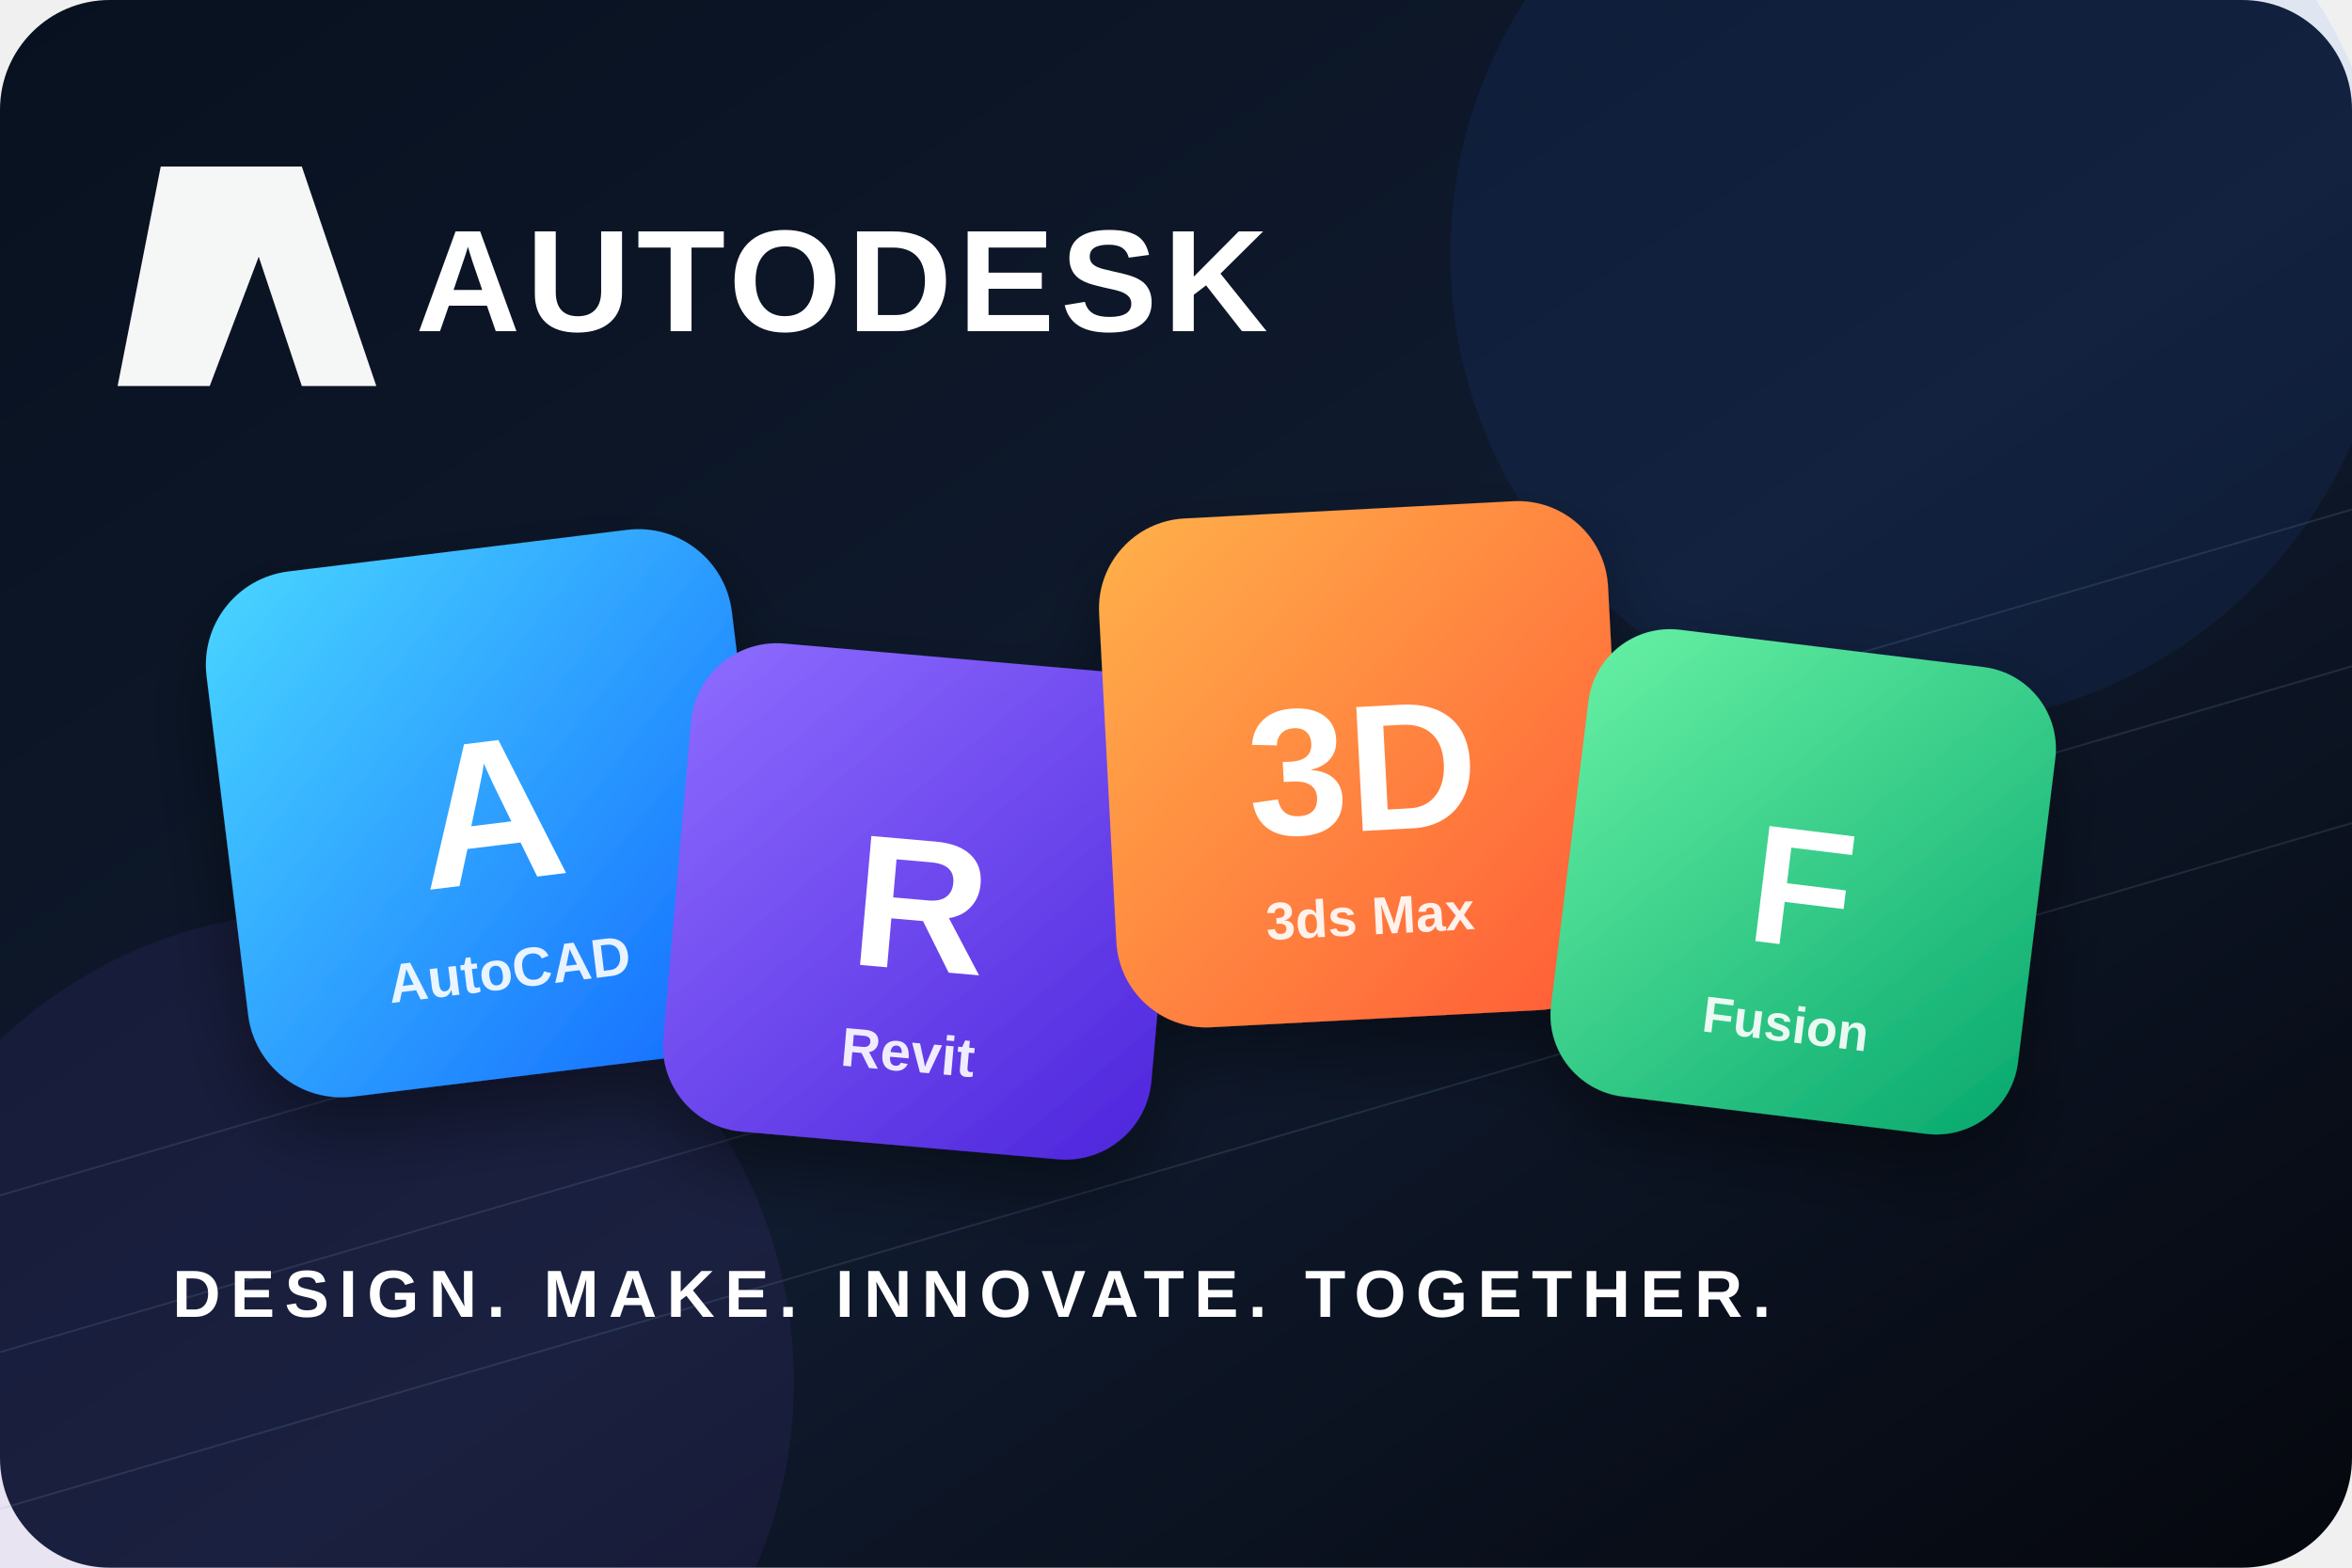
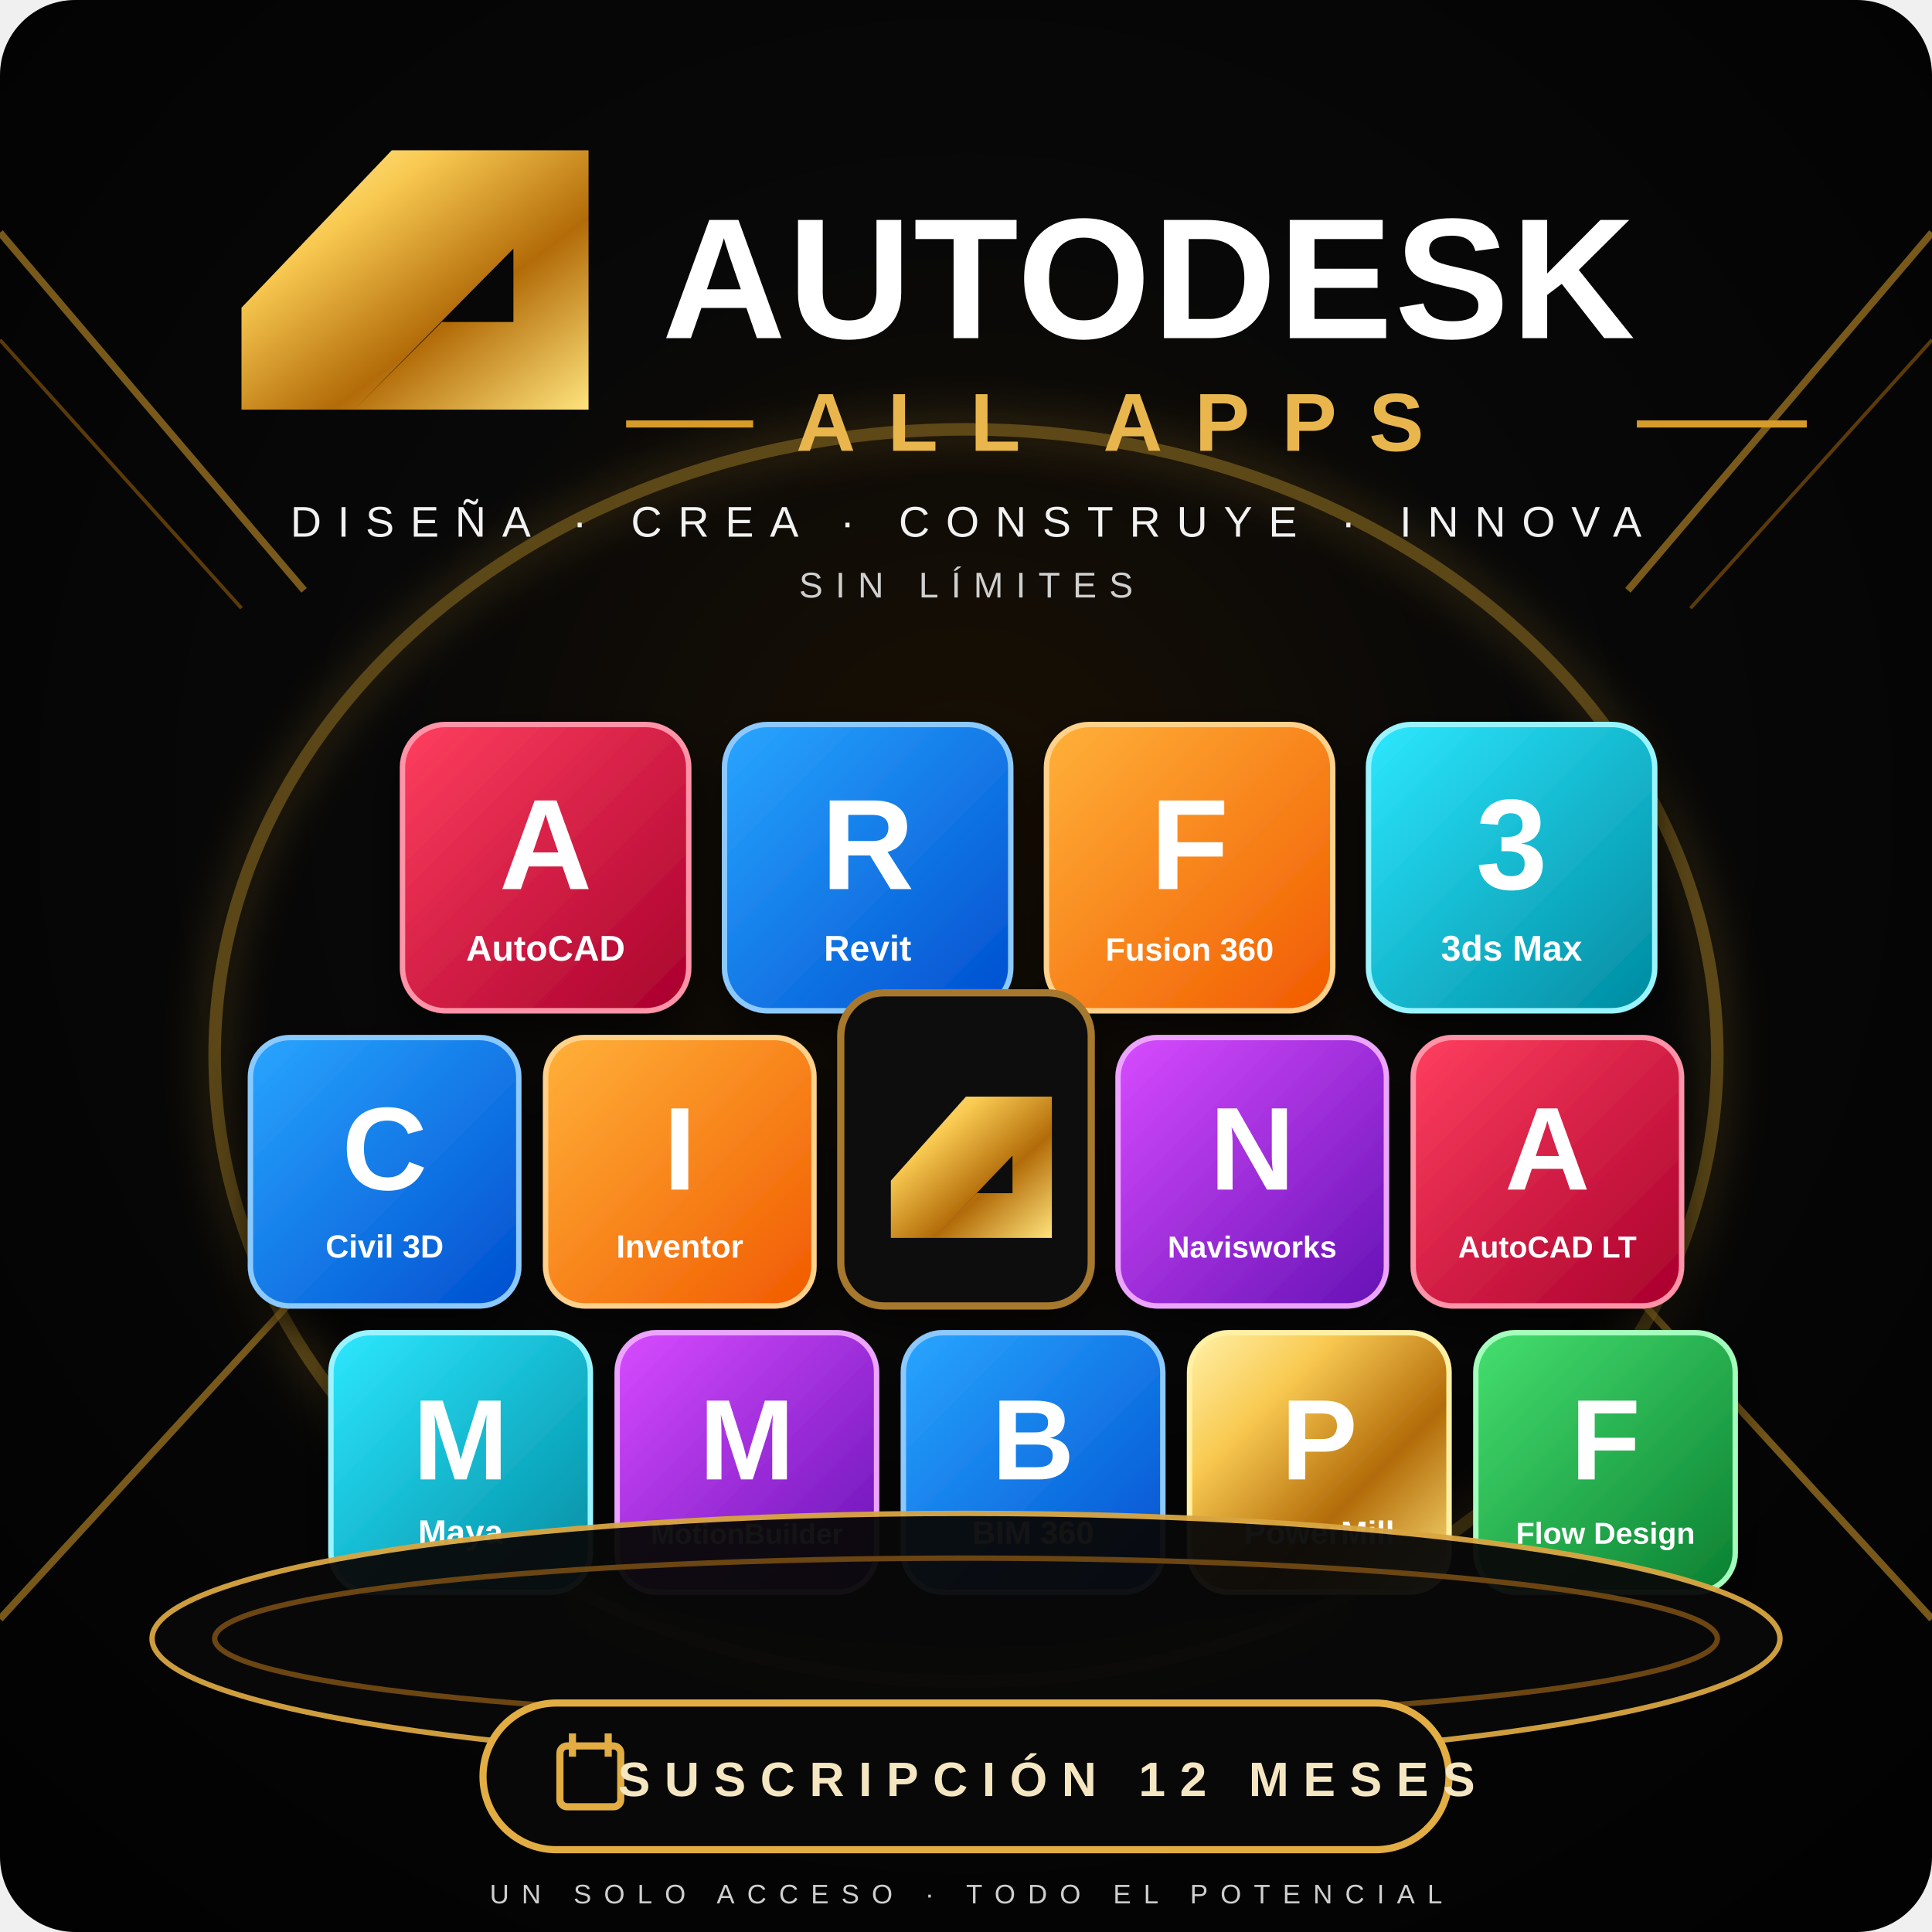
- <svg xmlns="http://www.w3.org/2000/svg" viewBox="0 0 1200 800" role="img" aria-labelledby="title desc">
+ <svg xmlns="http://www.w3.org/2000/svg" viewBox="0 0 1080 1080" role="img" aria-labelledby="title desc">
  <defs>
-     <linearGradient id="bg" x1="0" y1="0" x2="1" y2="1">
-       <stop offset="0" stop-color="#08111f" />
-       <stop offset="0.55" stop-color="#101b2f" />
-       <stop offset="1" stop-color="#05070d" />
+     <radialGradient id="bg" cx="50%" cy="42%" r="72%">
+       <stop offset="0" stop-color="#191004" />
+       <stop offset=".42" stop-color="#080808" />
+       <stop offset="1" stop-color="#020202" />
+     </radialGradient>
+     <linearGradient id="gold" x1="0" y1="0" x2="1" y2="1">
+       <stop stop-color="#fff1a8" />
+       <stop offset=".28" stop-color="#f9ca52" />
+       <stop offset=".63" stop-color="#b26b08" />
+       <stop offset="1" stop-color="#ffe47d" />
    </linearGradient>
-     <linearGradient id="g1" x1="0" y1="0" x2="1" y2="1">
-       <stop stop-color="#49d6ff" />
-       <stop offset="1" stop-color="#1268ff" />
+     <linearGradient id="red" x1="0" y1="0" x2="1" y2="1">
+       <stop stop-color="#ff3f5f" />
+       <stop offset="1" stop-color="#a8002c" />
    </linearGradient>
-     <linearGradient id="g2" x1="0" y1="0" x2="1" y2="1">
-       <stop stop-color="#8e6cff" />
-       <stop offset="1" stop-color="#4d25dc" />
+     <linearGradient id="blue" x1="0" y1="0" x2="1" y2="1">
+       <stop stop-color="#29a6ff" />
+       <stop offset="1" stop-color="#004ecf" />
    </linearGradient>
-     <linearGradient id="g3" x1="0" y1="0" x2="1" y2="1">
-       <stop stop-color="#ffb14a" />
-       <stop offset="1" stop-color="#ff5a36" />
+     <linearGradient id="orange" x1="0" y1="0" x2="1" y2="1">
+       <stop stop-color="#ffb13a" />
+       <stop offset="1" stop-color="#f15a00" />
    </linearGradient>
-     <linearGradient id="g4" x1="0" y1="0" x2="1" y2="1">
-       <stop stop-color="#67f1a4" />
-       <stop offset="1" stop-color="#08a86e" />
+     <linearGradient id="cyan" x1="0" y1="0" x2="1" y2="1">
+       <stop stop-color="#2de8ff" />
+       <stop offset="1" stop-color="#008aa0" />
    </linearGradient>
-     <filter id="shadow" x="-30%" y="-30%" width="160%" height="160%">
-       <feDropShadow dx="0" dy="18" stdDeviation="18" flood-color="#000" flood-opacity=".4" />
+     <linearGradient id="purple" x1="0" y1="0" x2="1" y2="1">
+       <stop stop-color="#d84bff" />
+       <stop offset="1" stop-color="#6512b5" />
+     </linearGradient>
+     <linearGradient id="green" x1="0" y1="0" x2="1" y2="1">
+       <stop stop-color="#45e06f" />
+       <stop offset="1" stop-color="#0b7f31" />
+     </linearGradient>
+     <linearGradient id="pink" x1="0" y1="0" x2="1" y2="1">
+       <stop stop-color="#ff61ad" />
+       <stop offset="1" stop-color="#9a1458" />
+     </linearGradient>
+     <filter id="glow" x="-50%" y="-50%" width="200%" height="200%">
+       <feGaussianBlur stdDeviation="12" result="b" />
+       <feMerge>
+         <feMergeNode in="b" />
+         <feMergeNode in="SourceGraphic" />
+       </feMerge>
+     </filter>
+     <filter id="shadow" x="-30%" y="-30%" width="160%" height="170%">
+       <feDropShadow dx="0" dy="12" stdDeviation="12" flood-color="#000" flood-opacity=".65" />
    </filter>
  </defs>
-   <rect width="1200" height="800" rx="56" fill="url(#bg)" />
-   <circle cx="980" cy="130" r="240" fill="#2c75ff" opacity=".08" />
-   <circle cx="165" cy="705" r="240" fill="#8d5dff" opacity=".08" />
-   <g opacity=".16" stroke="#89a7cf" stroke-width="1">
-     <path d="M0 610L1200 260" />
-     <path d="M0 690L1200 340" />
-     <path d="M0 770L1200 420" />
+   <rect width="1080" height="1080" rx="42" fill="url(#bg)" />
+   <path d="M0 130L170 330M1080 130L910 330M0 905L165 725M1080 905L915 725" stroke="#d79f2b" stroke-width="4" opacity=".55" />
+   <path d="M0 190L135 340M1080 190L945 340" stroke="#5b3a09" stroke-width="2" />
+   <ellipse cx="540" cy="590" rx="420" ry="350" fill="none" stroke="#f4ba35" stroke-width="7" opacity=".35" filter="url(#glow)" />
+   <g transform="translate(135 84)">
+     <path d="M0 88L84 0h110v120h-42V55L63 145H0zM63 145l49-49h82v49z" fill="url(#gold)" />
+     <text x="235" y="105" fill="#fff" font-family="Arial,Helvetica,sans-serif" font-size="96" font-weight="900" letter-spacing="1">AUTODESK</text>
+     <text x="310" y="168" fill="#e9b64e" font-family="Arial,Helvetica,sans-serif" font-size="46" font-weight="700" letter-spacing="18">ALL APPS</text>
+     <line x1="215" y1="153" x2="286" y2="153" stroke="#d69b28" stroke-width="4" />
+     <line x1="780" y1="153" x2="875" y2="153" stroke="#d69b28" stroke-width="4" />
  </g>
-   <g transform="translate(82 85)">
-     <path d="M0 0h72l38 112H72L50 46 25 112H-22z" fill="#fff" opacity=".96" />
-     <text x="130" y="84" font-family="Arial,Helvetica,sans-serif" font-size="74" font-weight="800" letter-spacing="3" fill="#fff">AUTODESK</text>
-   </g>
-   <g filter="url(#shadow)">
-     <g transform="translate(115 280) rotate(-7 135 135)">
-       <rect width="270" height="270" rx="48" fill="url(#g1)" />
-       <text x="135" y="170" text-anchor="middle" font-family="Arial,Helvetica,sans-serif" font-size="104" font-weight="900" fill="#fff">A</text>
-       <text x="135" y="225" text-anchor="middle" font-family="Arial,Helvetica,sans-serif" font-size="28" font-weight="700" fill="#fff" opacity=".9">AutoCAD</text>
+   <text x="540" y="300" text-anchor="middle" fill="#f2f2f2" font-family="Arial,Helvetica,sans-serif" font-size="24" letter-spacing="9">DISEÑA · CREA · CONSTRUYE · INNOVA</text>
+   <text x="540" y="334" text-anchor="middle" fill="#cfcfcf" font-family="Arial,Helvetica,sans-serif" font-size="20" letter-spacing="7">SIN LÍMITES</text>
+   <g filter="url(#shadow)" font-family="Arial,Helvetica,sans-serif" text-anchor="middle" fill="#fff">
+     <g transform="translate(225 405)">
+       <rect width="160" height="160" rx="24" fill="url(#red)" stroke="#ff93a7" stroke-width="3" />
+       <text x="80" y="92" font-size="72" font-weight="900">A</text>
+       <text x="80" y="132" font-size="20" font-weight="700">AutoCAD</text>
    </g>
-     <g transform="translate(345 335) rotate(5 125 125)">
-       <rect width="250" height="250" rx="44" fill="url(#g2)" />
-       <text x="125" y="160" text-anchor="middle" font-family="Arial,Helvetica,sans-serif" font-size="96" font-weight="900" fill="#fff">R</text>
-       <text x="125" y="212" text-anchor="middle" font-family="Arial,Helvetica,sans-serif" font-size="28" font-weight="700" fill="#fff" opacity=".9">Revit</text>
+     <g transform="translate(405 405)">
+       <rect width="160" height="160" rx="24" fill="url(#blue)" stroke="#8cc9ff" stroke-width="3" />
+       <text x="80" y="92" font-size="72" font-weight="900">R</text>
+       <text x="80" y="132" font-size="20" font-weight="700">Revit</text>
    </g>
-     <g transform="translate(565 260) rotate(-3 130 130)">
-       <rect width="260" height="260" rx="46" fill="url(#g3)" />
-       <text x="130" y="164" text-anchor="middle" font-family="Arial,Helvetica,sans-serif" font-size="92" font-weight="900" fill="#fff">3D</text>
-       <text x="130" y="217" text-anchor="middle" font-family="Arial,Helvetica,sans-serif" font-size="27" font-weight="700" fill="#fff" opacity=".9">3ds Max</text>
+     <g transform="translate(585 405)">
+       <rect width="160" height="160" rx="24" fill="url(#orange)" stroke="#ffd18b" stroke-width="3" />
+       <text x="80" y="92" font-size="72" font-weight="900">F</text>
+       <text x="80" y="132" font-size="18" font-weight="700">Fusion 360</text>
    </g>
-     <g transform="translate(800 330) rotate(7 120 120)">
-       <rect width="240" height="240" rx="42" fill="url(#g4)" />
-       <text x="120" y="153" text-anchor="middle" font-family="Arial,Helvetica,sans-serif" font-size="86" font-weight="900" fill="#fff">F</text>
-       <text x="120" y="202" text-anchor="middle" font-family="Arial,Helvetica,sans-serif" font-size="26" font-weight="700" fill="#fff" opacity=".9">Fusion</text>
+     <g transform="translate(765 405)">
+       <rect width="160" height="160" rx="24" fill="url(#cyan)" stroke="#9af4ff" stroke-width="3" />
+       <text x="80" y="92" font-size="72" font-weight="900">3</text>
+       <text x="80" y="132" font-size="20" font-weight="700">3ds Max</text>
+     </g>
+     <g transform="translate(140 580)">
+       <rect width="150" height="150" rx="22" fill="url(#blue)" stroke="#8cc9ff" stroke-width="3" />
+       <text x="75" y="85" font-size="66" font-weight="900">C</text>
+       <text x="75" y="123" font-size="18" font-weight="700">Civil 3D</text>
+     </g>
+     <g transform="translate(305 580)">
+       <rect width="150" height="150" rx="22" fill="url(#orange)" stroke="#ffd18b" stroke-width="3" />
+       <text x="75" y="85" font-size="66" font-weight="900">I</text>
+       <text x="75" y="123" font-size="18" font-weight="700">Inventor</text>
+     </g>
+     <g transform="translate(470 555)">
+       <rect width="140" height="175" rx="24" fill="#111" stroke="#a6792e" stroke-width="4" />
+       <path d="M28 105L70 58h48v65h-22V91L52 137H28zM52 137l24-25h42v25z" fill="url(#gold)" />
+     </g>
+     <g transform="translate(625 580)">
+       <rect width="150" height="150" rx="22" fill="url(#purple)" stroke="#eda4ff" stroke-width="3" />
+       <text x="75" y="85" font-size="66" font-weight="900">N</text>
+       <text x="75" y="123" font-size="17" font-weight="700">Navisworks</text>
+     </g>
+     <g transform="translate(790 580)">
+       <rect width="150" height="150" rx="22" fill="url(#red)" stroke="#ff93a7" stroke-width="3" />
+       <text x="75" y="85" font-size="66" font-weight="900">A</text>
+       <text x="75" y="123" font-size="17" font-weight="700">AutoCAD LT</text>
+     </g>
+     <g transform="translate(185 745)">
+       <rect width="145" height="145" rx="22" fill="url(#cyan)" stroke="#9af4ff" stroke-width="3" />
+       <text x="72.5" y="82" font-size="64" font-weight="900">M</text>
+       <text x="72.5" y="118" font-size="19" font-weight="700">Maya</text>
+     </g>
+     <g transform="translate(345 745)">
+       <rect width="145" height="145" rx="22" fill="url(#purple)" stroke="#eda4ff" stroke-width="3" />
+       <text x="72.5" y="82" font-size="64" font-weight="900">M</text>
+       <text x="72.5" y="118" font-size="16" font-weight="700">MotionBuilder</text>
+     </g>
+     <g transform="translate(505 745)">
+       <rect width="145" height="145" rx="22" fill="url(#blue)" stroke="#8cc9ff" stroke-width="3" />
+       <text x="72.5" y="82" font-size="64" font-weight="900">B</text>
+       <text x="72.5" y="118" font-size="18" font-weight="700">BIM 360</text>
+     </g>
+     <g transform="translate(665 745)">
+       <rect width="145" height="145" rx="22" fill="url(#gold)" stroke="#fff0a3" stroke-width="3" />
+       <text x="72.5" y="82" font-size="64" font-weight="900">P</text>
+       <text x="72.5" y="118" font-size="18" font-weight="700">PowerMill</text>
+     </g>
+     <g transform="translate(825 745)">
+       <rect width="145" height="145" rx="22" fill="url(#green)" stroke="#a4ffbd" stroke-width="3" />
+       <text x="72.5" y="82" font-size="64" font-weight="900">F</text>
+       <text x="72.5" y="118" font-size="17" font-weight="700">Flow Design</text>
    </g>
  </g>
-   <g transform="translate(88 672)">
-     <text font-family="Arial,Helvetica,sans-serif" font-size="34" font-weight="700" letter-spacing="5" fill="#fff">DESIGN. MAKE. INNOVATE. TOGETHER.</text>
+   <ellipse cx="540" cy="916" rx="455" ry="70" fill="#080808" stroke="#d8a541" stroke-width="3" opacity=".95" />
+   <ellipse cx="540" cy="916" rx="420" ry="45" fill="none" stroke="#6b4512" stroke-width="3" />
+   <g transform="translate(270 952)">
+     <rect width="540" height="82" rx="41" fill="#080808" stroke="#e2ad43" stroke-width="4" />
+     <rect x="43" y="24" width="34" height="34" rx="4" fill="none" stroke="#e2ad43" stroke-width="4" />
+     <line x1="50" y1="17" x2="50" y2="30" stroke="#e2ad43" stroke-width="4" />
+     <line x1="70" y1="17" x2="70" y2="30" stroke="#e2ad43" stroke-width="4" />
+     <text x="315" y="52" text-anchor="middle" fill="#f5e6c2" font-family="Arial,Helvetica,sans-serif" font-size="27" font-weight="700" letter-spacing="8">SUSCRIPCIÓN 12 MESES</text>
  </g>
+   <text x="540" y="1064" text-anchor="middle" fill="#cfcfcf" font-family="Arial,Helvetica,sans-serif" font-size="15" letter-spacing="7">UN SOLO ACCESO · TODO EL POTENCIAL</text>
</svg>
